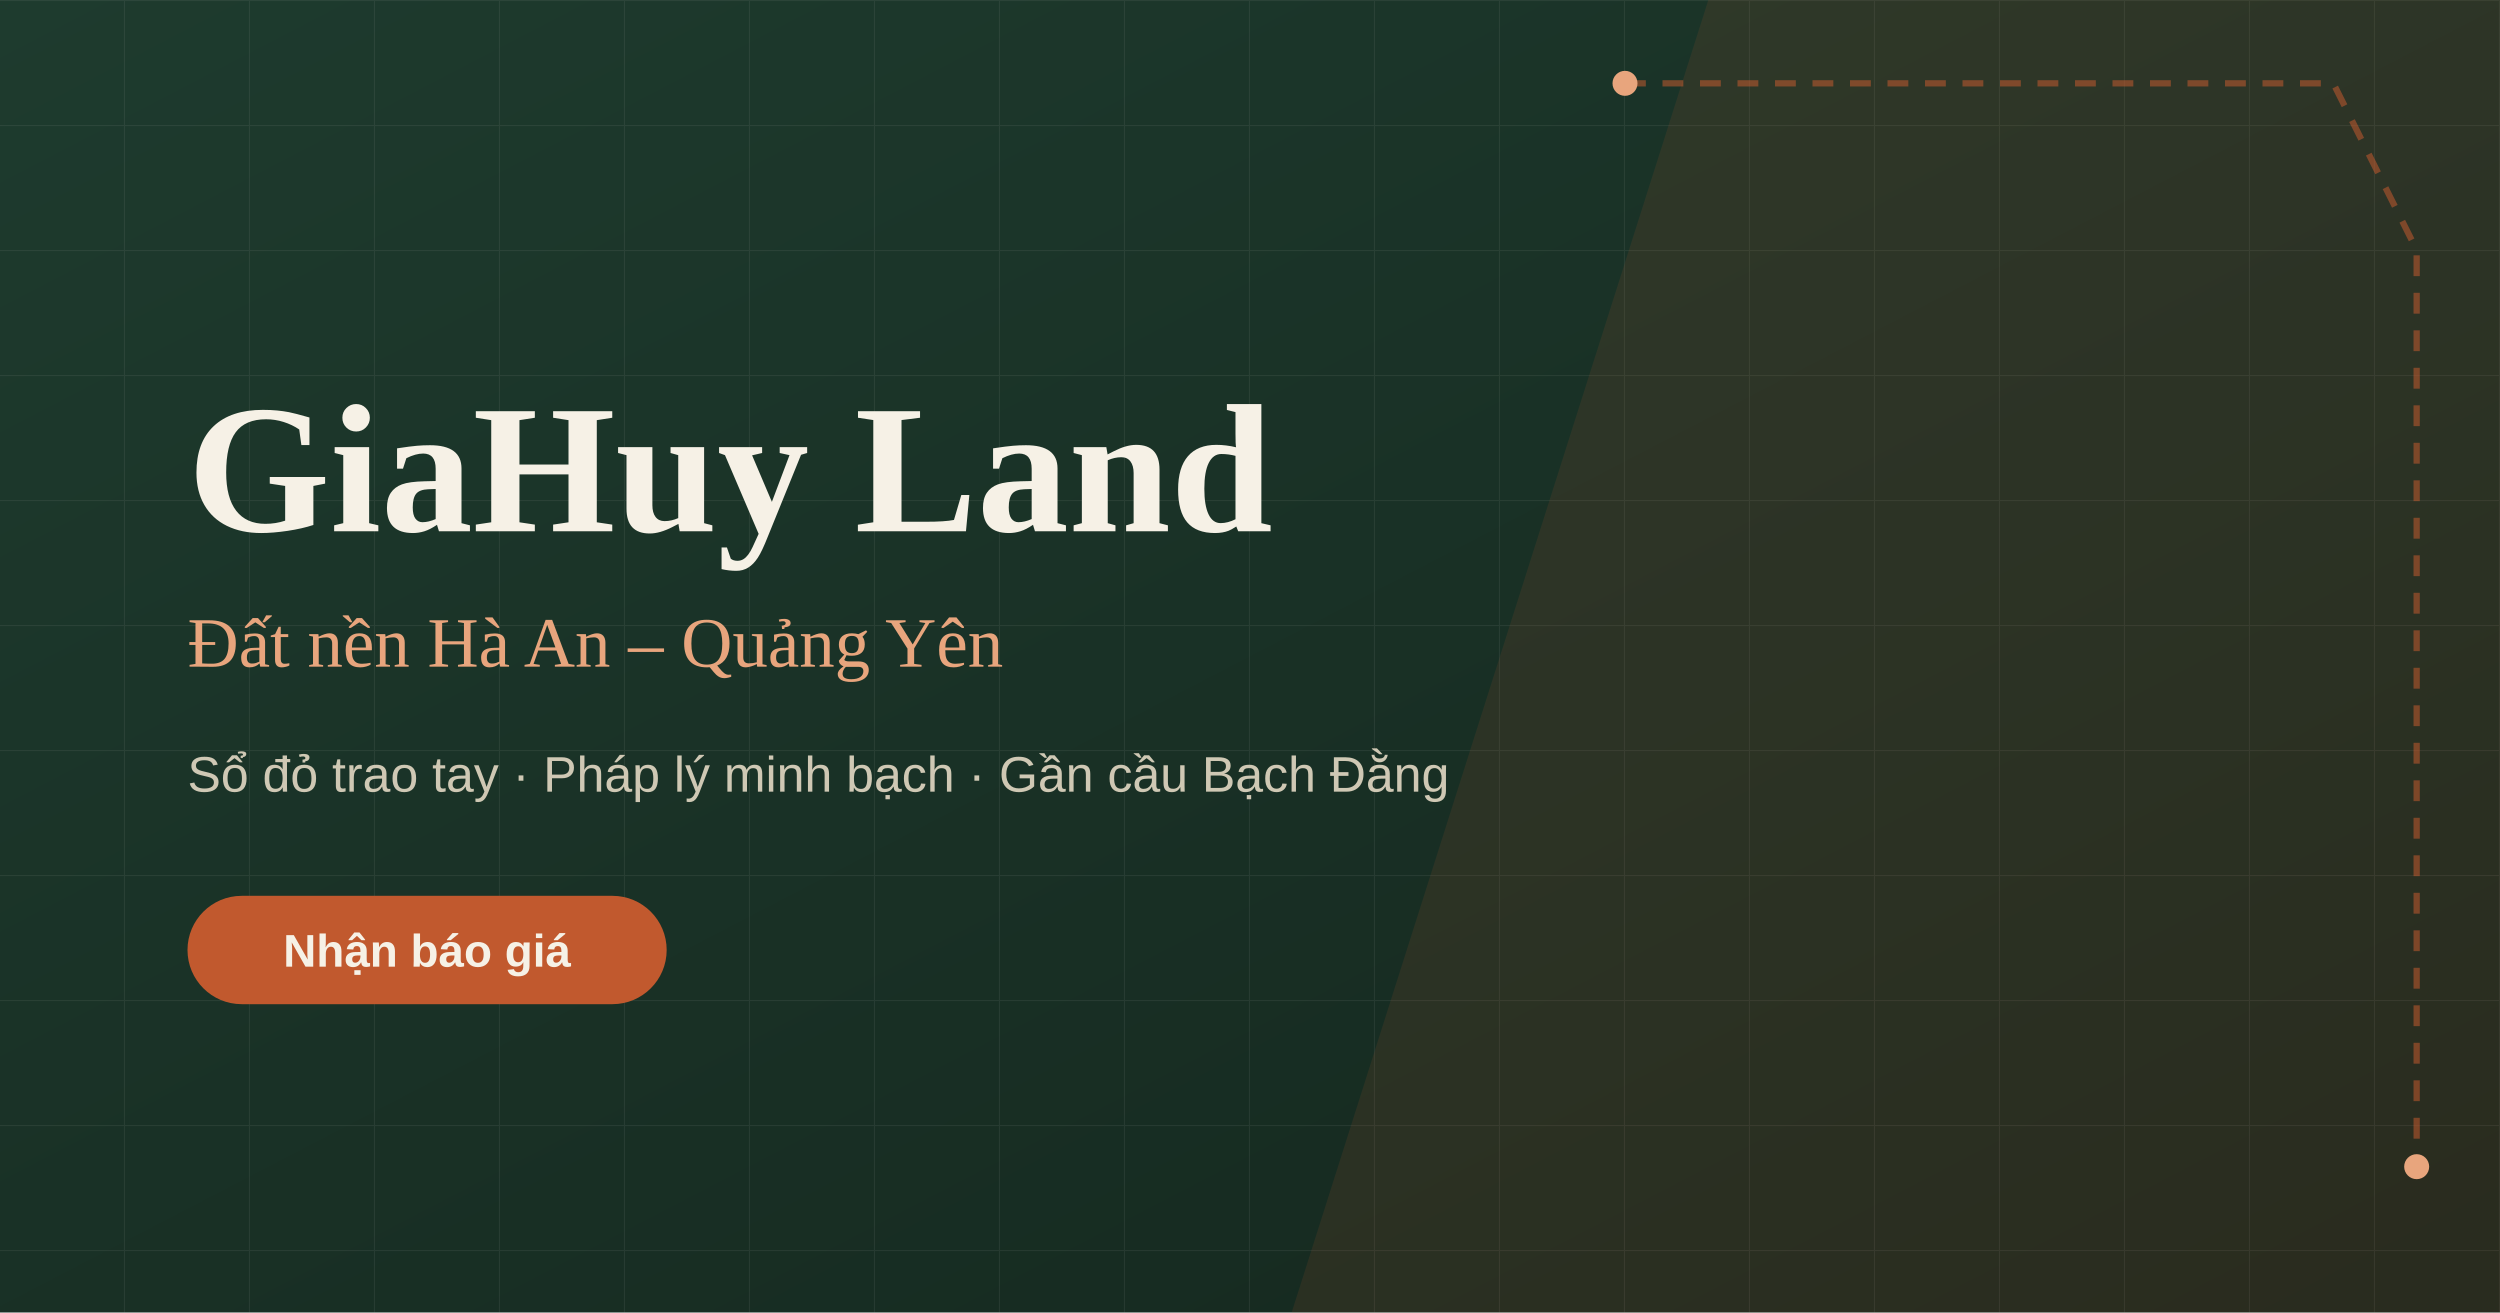
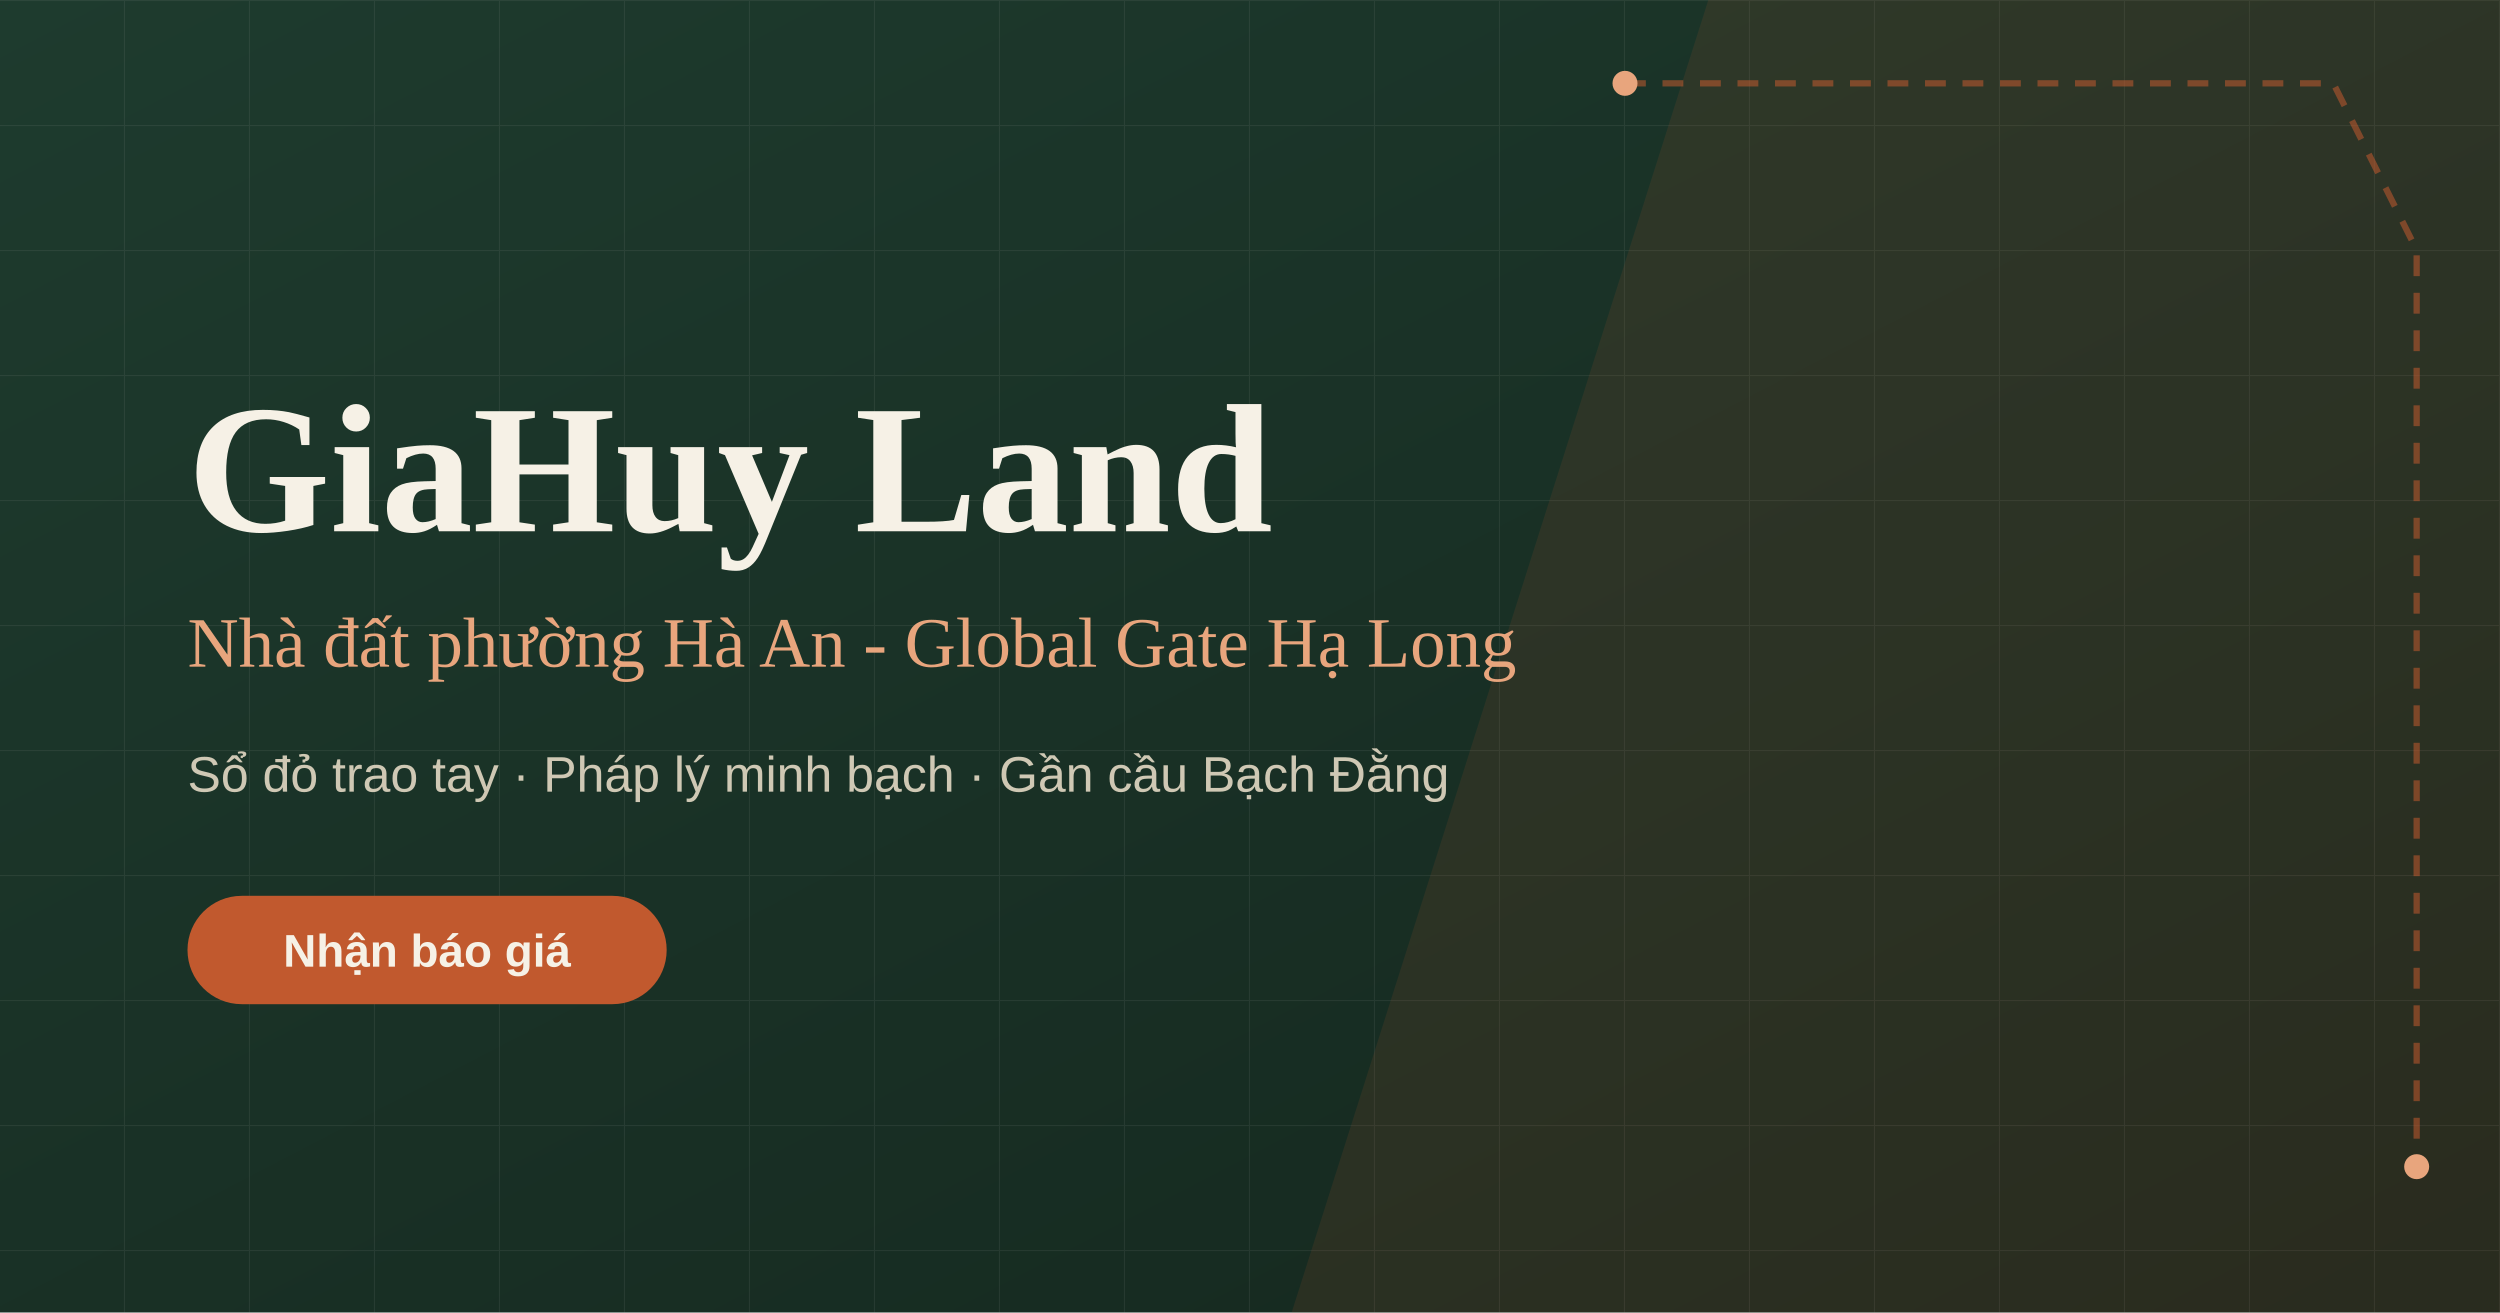
<svg xmlns="http://www.w3.org/2000/svg" width="1200" height="630" viewBox="0 0 1200 630">
  <defs>
    <linearGradient id="bg" x1="0" y1="0" x2="1" y2="1">
      <stop offset="0" stop-color="#1E3B2E" />
      <stop offset="1" stop-color="#14261D" />
    </linearGradient>
    <pattern id="grid" width="60" height="60" patternUnits="userSpaceOnUse">
      <path d="M0 0H60V60" fill="none" stroke="#F6F1E6" stroke-opacity="0.07" stroke-width="1" />
    </pattern>
  </defs>
  <rect width="1200" height="630" fill="url(#bg)" />
  <rect width="1200" height="630" fill="url(#grid)" />
  <polygon points="820,0 1200,0 1200,630 620,630" fill="#C1592E" opacity="0.12" />
  <polyline points="780,40 1120,40 1160,120 1160,560" fill="none" stroke="#C1592E" stroke-width="3" stroke-dasharray="10 8" opacity="0.55" />
  <circle cx="1160" cy="560" r="6" fill="#E8A57D" />
  <circle cx="780" cy="40" r="6" fill="#E8A57D" />
  <text x="90" y="255" font-family="Georgia, 'Times New Roman', serif" font-size="88" font-weight="600" fill="#F6F1E6">GiaHuy Land</text>
-   <text x="90" y="320" font-family="Georgia, 'Times New Roman', serif" font-size="34" fill="#E8A57D">Đất nền Hà An – Quảng Yên</text>
+   <text x="90" y="320" font-family="Georgia, 'Times New Roman', serif" font-size="34" fill="#E8A57D">Nhà đất phường Hà An - Global Gate Hạ Long</text>
  <text x="90" y="380" font-family="Arial, sans-serif" font-size="24" fill="#CFC8B4">Sổ đỏ trao tay · Pháp lý minh bạch · Gần cầu Bạch Đằng</text>
  <rect x="90" y="430" width="230" height="52" rx="26" fill="#C1592E" />
  <text x="205" y="464" font-family="Arial, sans-serif" font-size="22" font-weight="600" fill="#F6F1E6" text-anchor="middle">Nhận báo giá</text>
</svg>
